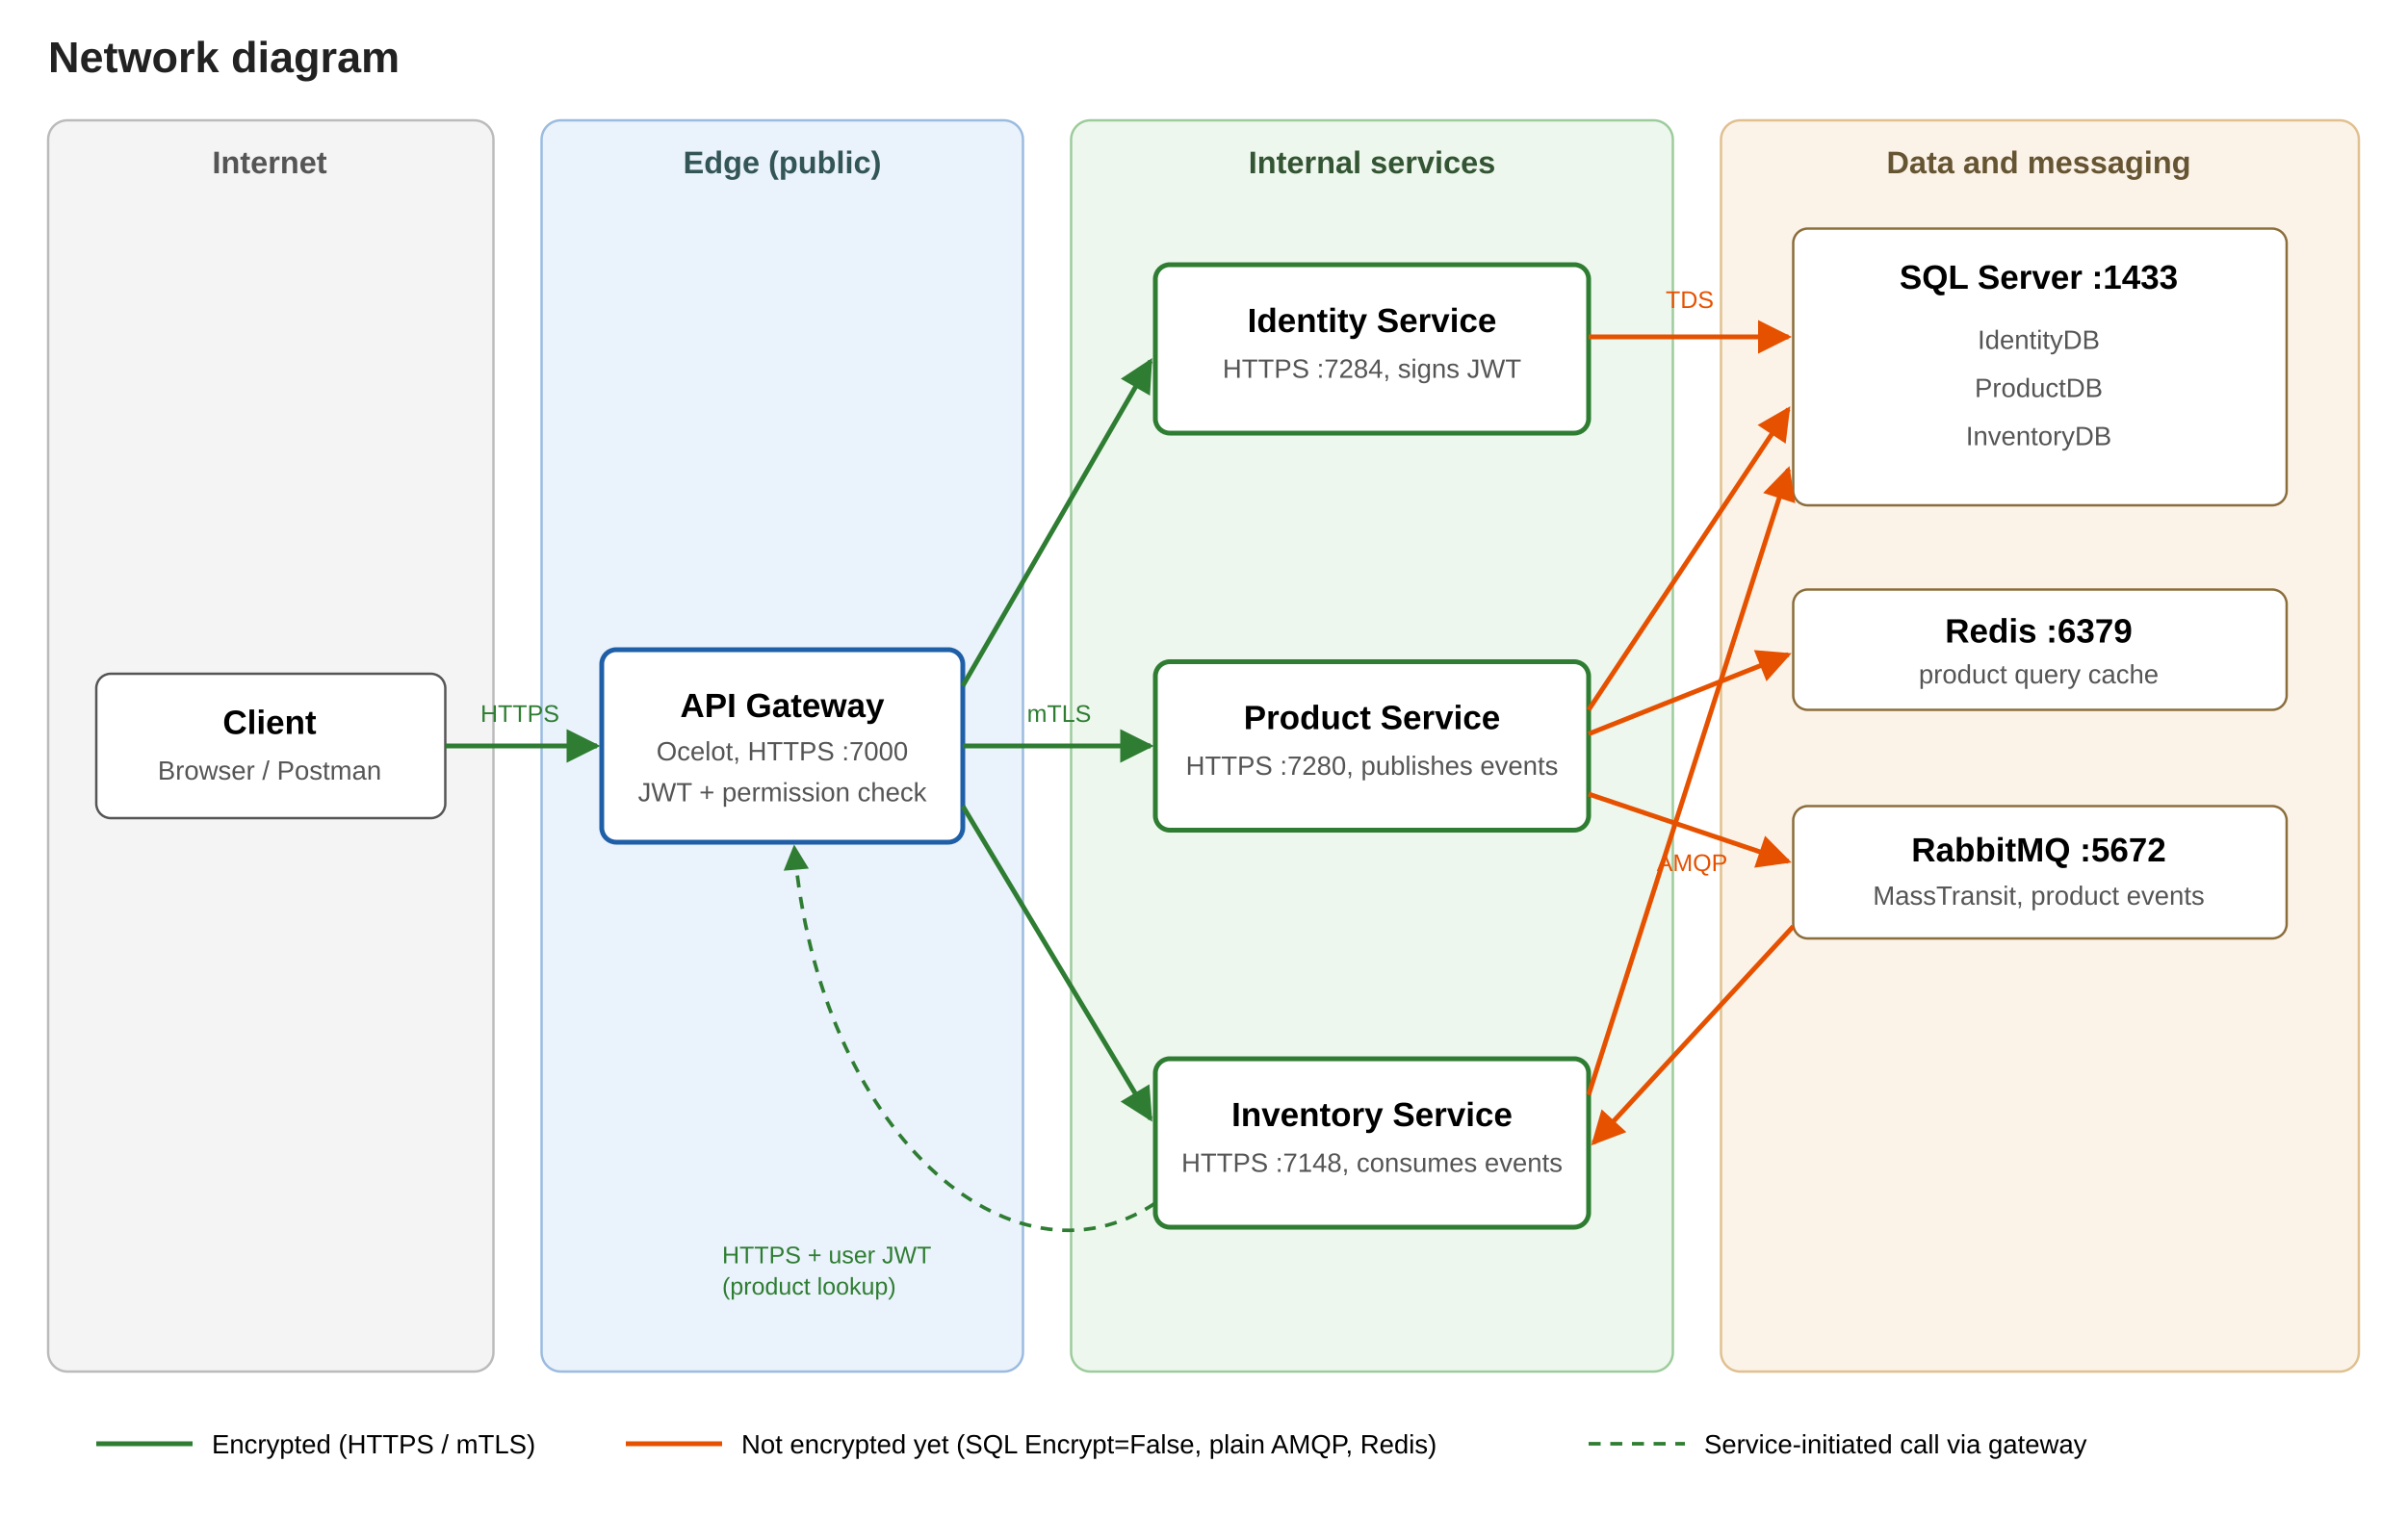
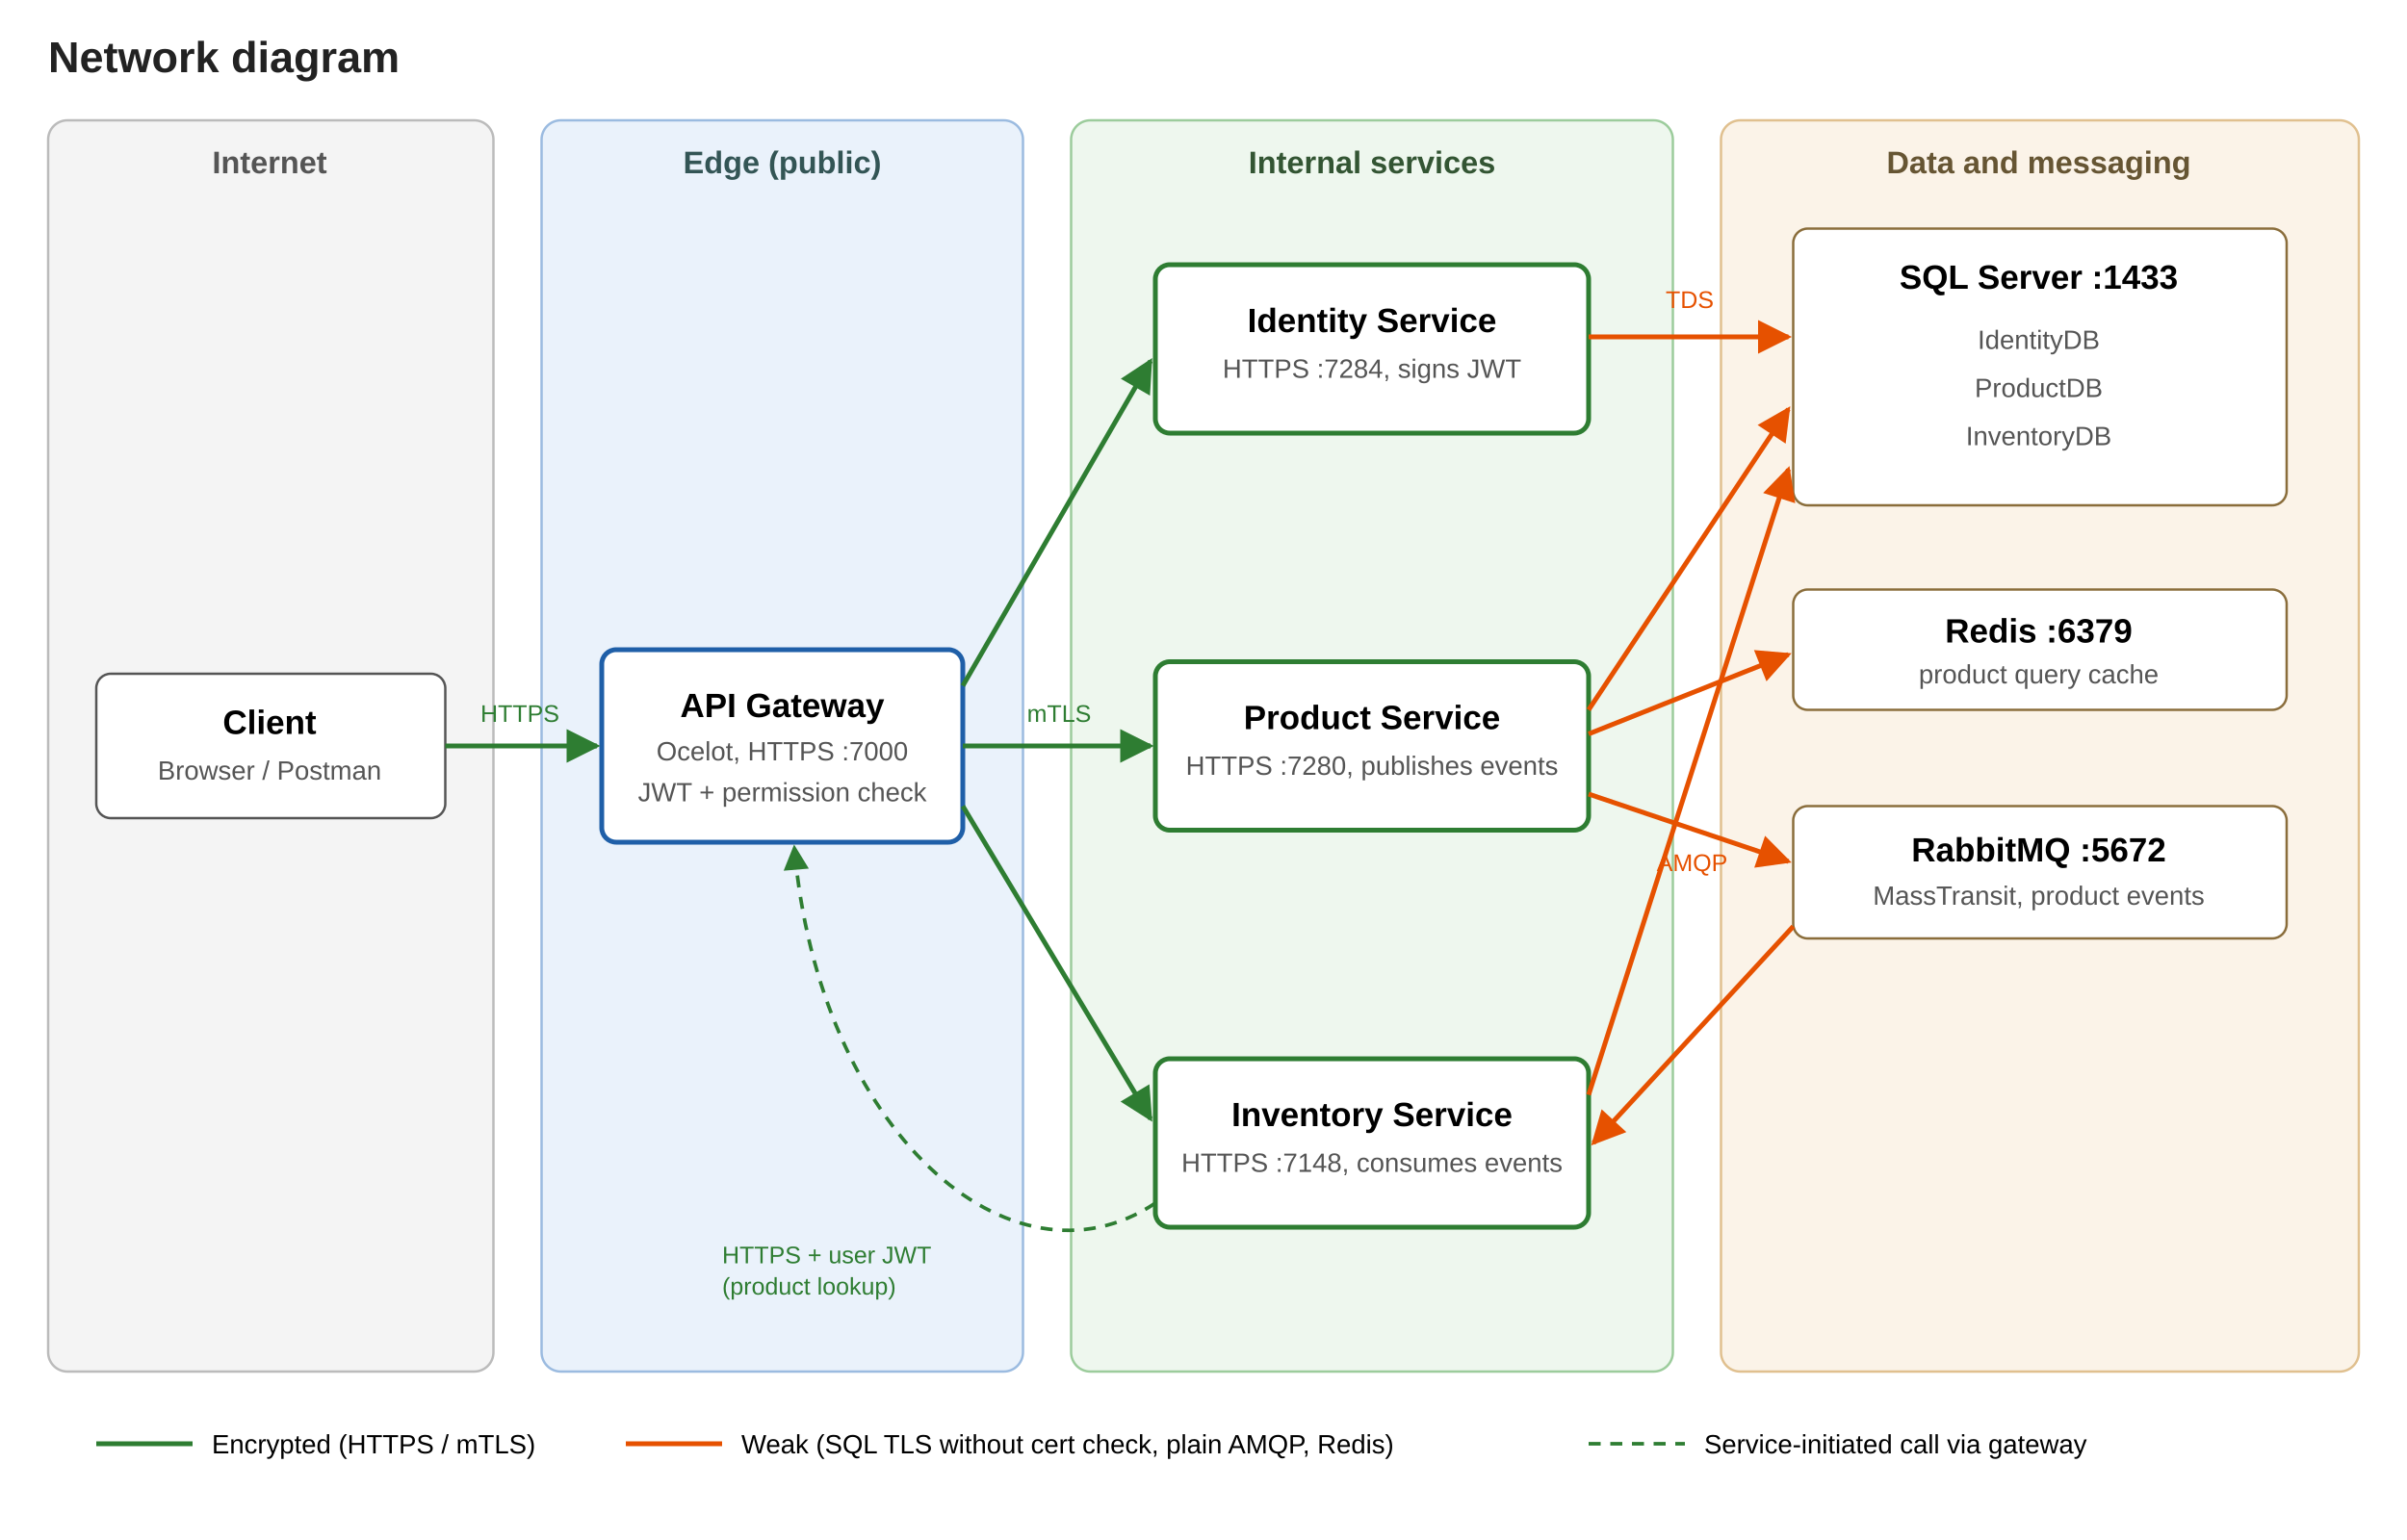
<svg xmlns="http://www.w3.org/2000/svg" viewBox="0 0 1000 640" width="1000" height="640" font-family="Segoe UI, Arial, sans-serif">
  <defs>
    <marker id="g" viewBox="0 0 10 10" refX="9" refY="5" markerWidth="7" markerHeight="7" orient="auto-start-reverse">
      <path d="M0,0 L10,5 L0,10 z" fill="#2e7d32" />
    </marker>
    <marker id="o" viewBox="0 0 10 10" refX="9" refY="5" markerWidth="7" markerHeight="7" orient="auto-start-reverse">
      <path d="M0,0 L10,5 L0,10 z" fill="#e65100" />
    </marker>
  </defs>
  <rect width="1000" height="640" fill="#ffffff" />
  <text x="20" y="30" font-size="18" font-weight="bold" fill="#222">Network diagram</text>
  <rect x="20" y="50" width="185" height="520" rx="8" fill="#f4f4f4" stroke="#bbb" />
  <text x="112" y="72" font-size="13" font-weight="bold" fill="#555" text-anchor="middle">Internet</text>
  <rect x="225" y="50" width="200" height="520" rx="8" fill="#eaf2fb" stroke="#9bbbe0" />
  <text x="325" y="72" font-size="13" font-weight="bold" fill="#355" text-anchor="middle">Edge (public)</text>
  <rect x="445" y="50" width="250" height="520" rx="8" fill="#eef7ee" stroke="#9ccc9c" />
  <text x="570" y="72" font-size="13" font-weight="bold" fill="#353" text-anchor="middle">Internal services</text>
  <rect x="715" y="50" width="265" height="520" rx="8" fill="#fbf3e8" stroke="#e0c08f" />
  <text x="847" y="72" font-size="13" font-weight="bold" fill="#653" text-anchor="middle">Data and messaging</text>
  <rect x="40" y="280" width="145" height="60" rx="6" fill="#fff" stroke="#555" />
  <text x="112" y="305" font-size="14" font-weight="bold" text-anchor="middle">Client</text>
  <text x="112" y="324" font-size="11" fill="#555" text-anchor="middle">Browser / Postman</text>
  <rect x="250" y="270" width="150" height="80" rx="6" fill="#fff" stroke="#1f5fa8" stroke-width="2" />
  <text x="325" y="298" font-size="14" font-weight="bold" text-anchor="middle">API Gateway</text>
  <text x="325" y="316" font-size="11" fill="#555" text-anchor="middle">Ocelot, HTTPS :7000</text>
  <text x="325" y="333" font-size="11" fill="#555" text-anchor="middle">JWT + permission check</text>
  <rect x="480" y="110" width="180" height="70" rx="6" fill="#fff" stroke="#2e7d32" stroke-width="2" />
  <text x="570" y="138" font-size="14" font-weight="bold" text-anchor="middle">Identity Service</text>
  <text x="570" y="157" font-size="11" fill="#555" text-anchor="middle">HTTPS :7284, signs JWT</text>
  <rect x="480" y="275" width="180" height="70" rx="6" fill="#fff" stroke="#2e7d32" stroke-width="2" />
  <text x="570" y="303" font-size="14" font-weight="bold" text-anchor="middle">Product Service</text>
  <text x="570" y="322" font-size="11" fill="#555" text-anchor="middle">HTTPS :7280, publishes events</text>
  <rect x="480" y="440" width="180" height="70" rx="6" fill="#fff" stroke="#2e7d32" stroke-width="2" />
  <text x="570" y="468" font-size="14" font-weight="bold" text-anchor="middle">Inventory Service</text>
  <text x="570" y="487" font-size="11" fill="#555" text-anchor="middle">HTTPS :7148, consumes events</text>
  <rect x="745" y="95" width="205" height="115" rx="6" fill="#fff" stroke="#8a6d3b" />
  <text x="847" y="120" font-size="14" font-weight="bold" text-anchor="middle">SQL Server :1433</text>
  <text x="847" y="145" font-size="11" fill="#555" text-anchor="middle">IdentityDB</text>
  <text x="847" y="165" font-size="11" fill="#555" text-anchor="middle">ProductDB</text>
  <text x="847" y="185" font-size="11" fill="#555" text-anchor="middle">InventoryDB</text>
  <rect x="745" y="245" width="205" height="50" rx="6" fill="#fff" stroke="#8a6d3b" />
  <text x="847" y="267" font-size="14" font-weight="bold" text-anchor="middle">Redis :6379</text>
  <text x="847" y="284" font-size="11" fill="#555" text-anchor="middle">product query cache</text>
  <rect x="745" y="335" width="205" height="55" rx="6" fill="#fff" stroke="#8a6d3b" />
  <text x="847" y="358" font-size="14" font-weight="bold" text-anchor="middle">RabbitMQ :5672</text>
  <text x="847" y="376" font-size="11" fill="#555" text-anchor="middle">MassTransit, product events</text>
  <line x1="185" y1="310" x2="248" y2="310" stroke="#2e7d32" stroke-width="2" marker-end="url(#g)" />
  <text x="216" y="300" font-size="10" fill="#2e7d32" text-anchor="middle">HTTPS</text>
  <line x1="400" y1="285" x2="478" y2="150" stroke="#2e7d32" stroke-width="2" marker-end="url(#g)" />
  <line x1="400" y1="310" x2="478" y2="310" stroke="#2e7d32" stroke-width="2" marker-end="url(#g)" />
  <line x1="400" y1="335" x2="478" y2="465" stroke="#2e7d32" stroke-width="2" marker-end="url(#g)" />
  <text x="440" y="300" font-size="10" fill="#2e7d32" text-anchor="middle">mTLS</text>
  <path d="M480,500 C420,540 340,470 330,352" fill="none" stroke="#2e7d32" stroke-width="1.5" stroke-dasharray="5,4" marker-end="url(#g)" />
  <text x="300" y="525" font-size="10" fill="#2e7d32">HTTPS + user JWT</text>
  <text x="300" y="538" font-size="10" fill="#2e7d32">(product lookup)</text>
  <line x1="660" y1="140" x2="743" y2="140" stroke="#e65100" stroke-width="2" marker-end="url(#o)" />
  <line x1="660" y1="295" x2="743" y2="170" stroke="#e65100" stroke-width="2" marker-end="url(#o)" />
  <line x1="660" y1="455" x2="743" y2="195" stroke="#e65100" stroke-width="2" marker-end="url(#o)" />
  <text x="702" y="128" font-size="10" fill="#e65100" text-anchor="middle">TDS</text>
  <line x1="660" y1="305" x2="743" y2="272" stroke="#e65100" stroke-width="2" marker-end="url(#o)" />
  <line x1="660" y1="330" x2="743" y2="358" stroke="#e65100" stroke-width="2" marker-end="url(#o)" />
  <text x="703" y="362" font-size="10" fill="#e65100" text-anchor="middle">AMQP</text>
  <line x1="745" y1="385" x2="662" y2="475" stroke="#e65100" stroke-width="2" marker-end="url(#o)" />
  <line x1="40" y1="600" x2="80" y2="600" stroke="#2e7d32" stroke-width="2" />
  <text x="88" y="604" font-size="11">Encrypted (HTTPS / mTLS)</text>
  <line x1="260" y1="600" x2="300" y2="600" stroke="#e65100" stroke-width="2" />
-   <text x="308" y="604" font-size="11">Not encrypted yet (SQL Encrypt=False, plain AMQP, Redis)</text>
+   <text x="308" y="604" font-size="11">Weak (SQL TLS without cert check, plain AMQP, Redis)</text>
  <line x1="660" y1="600" x2="700" y2="600" stroke="#2e7d32" stroke-width="1.5" stroke-dasharray="5,4" />
  <text x="708" y="604" font-size="11">Service-initiated call via gateway</text>
</svg>
